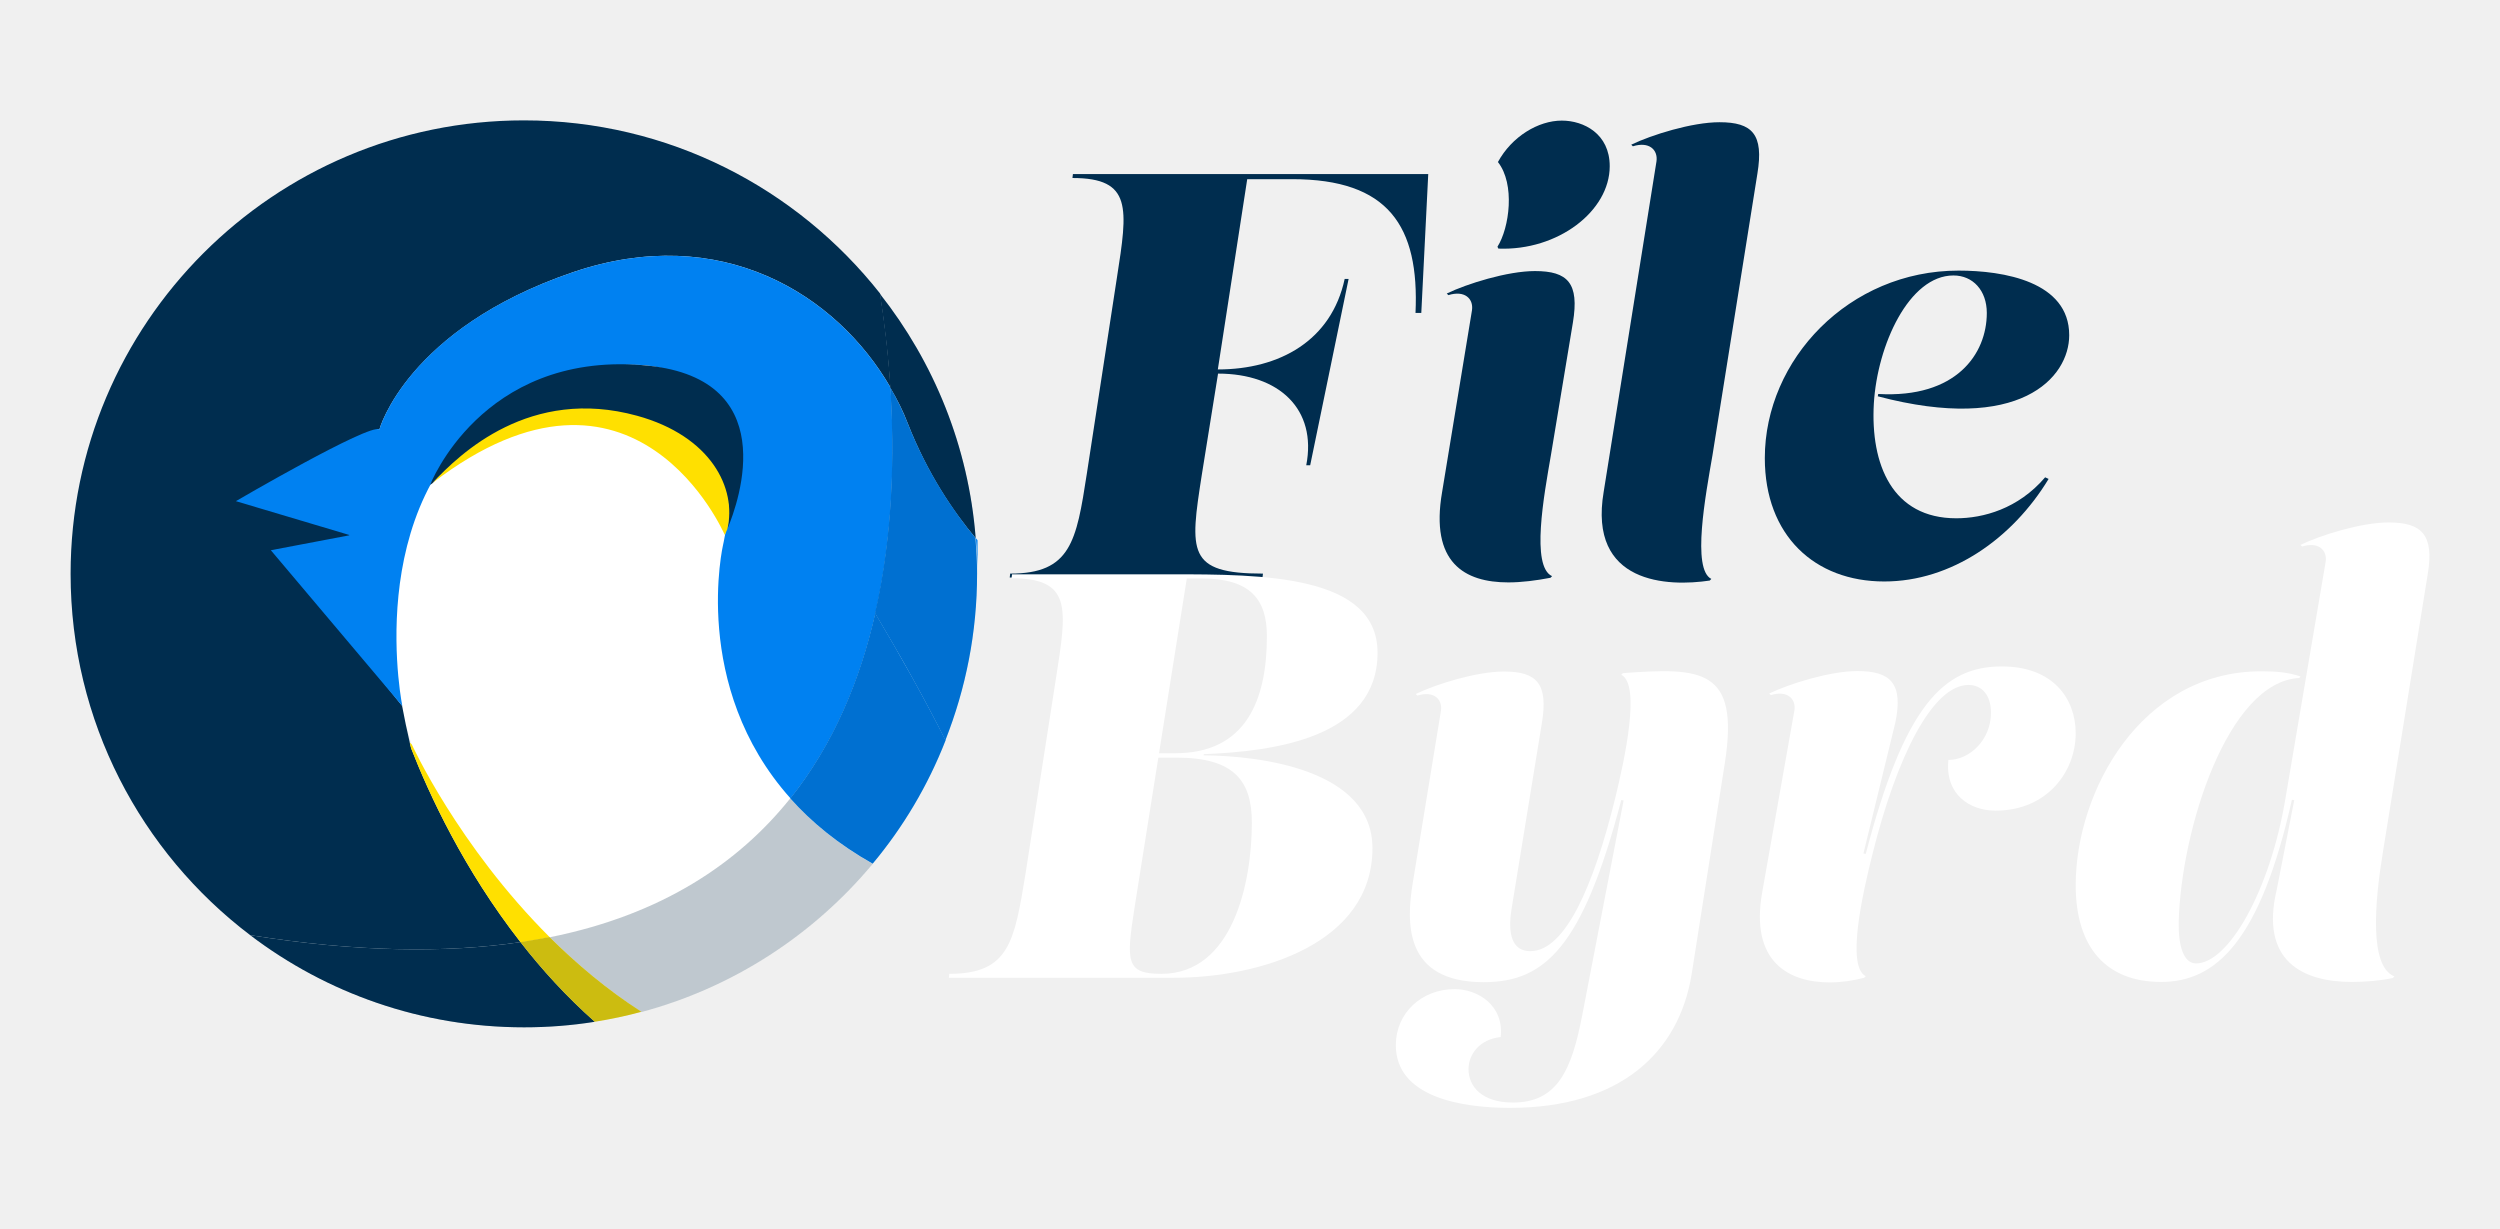
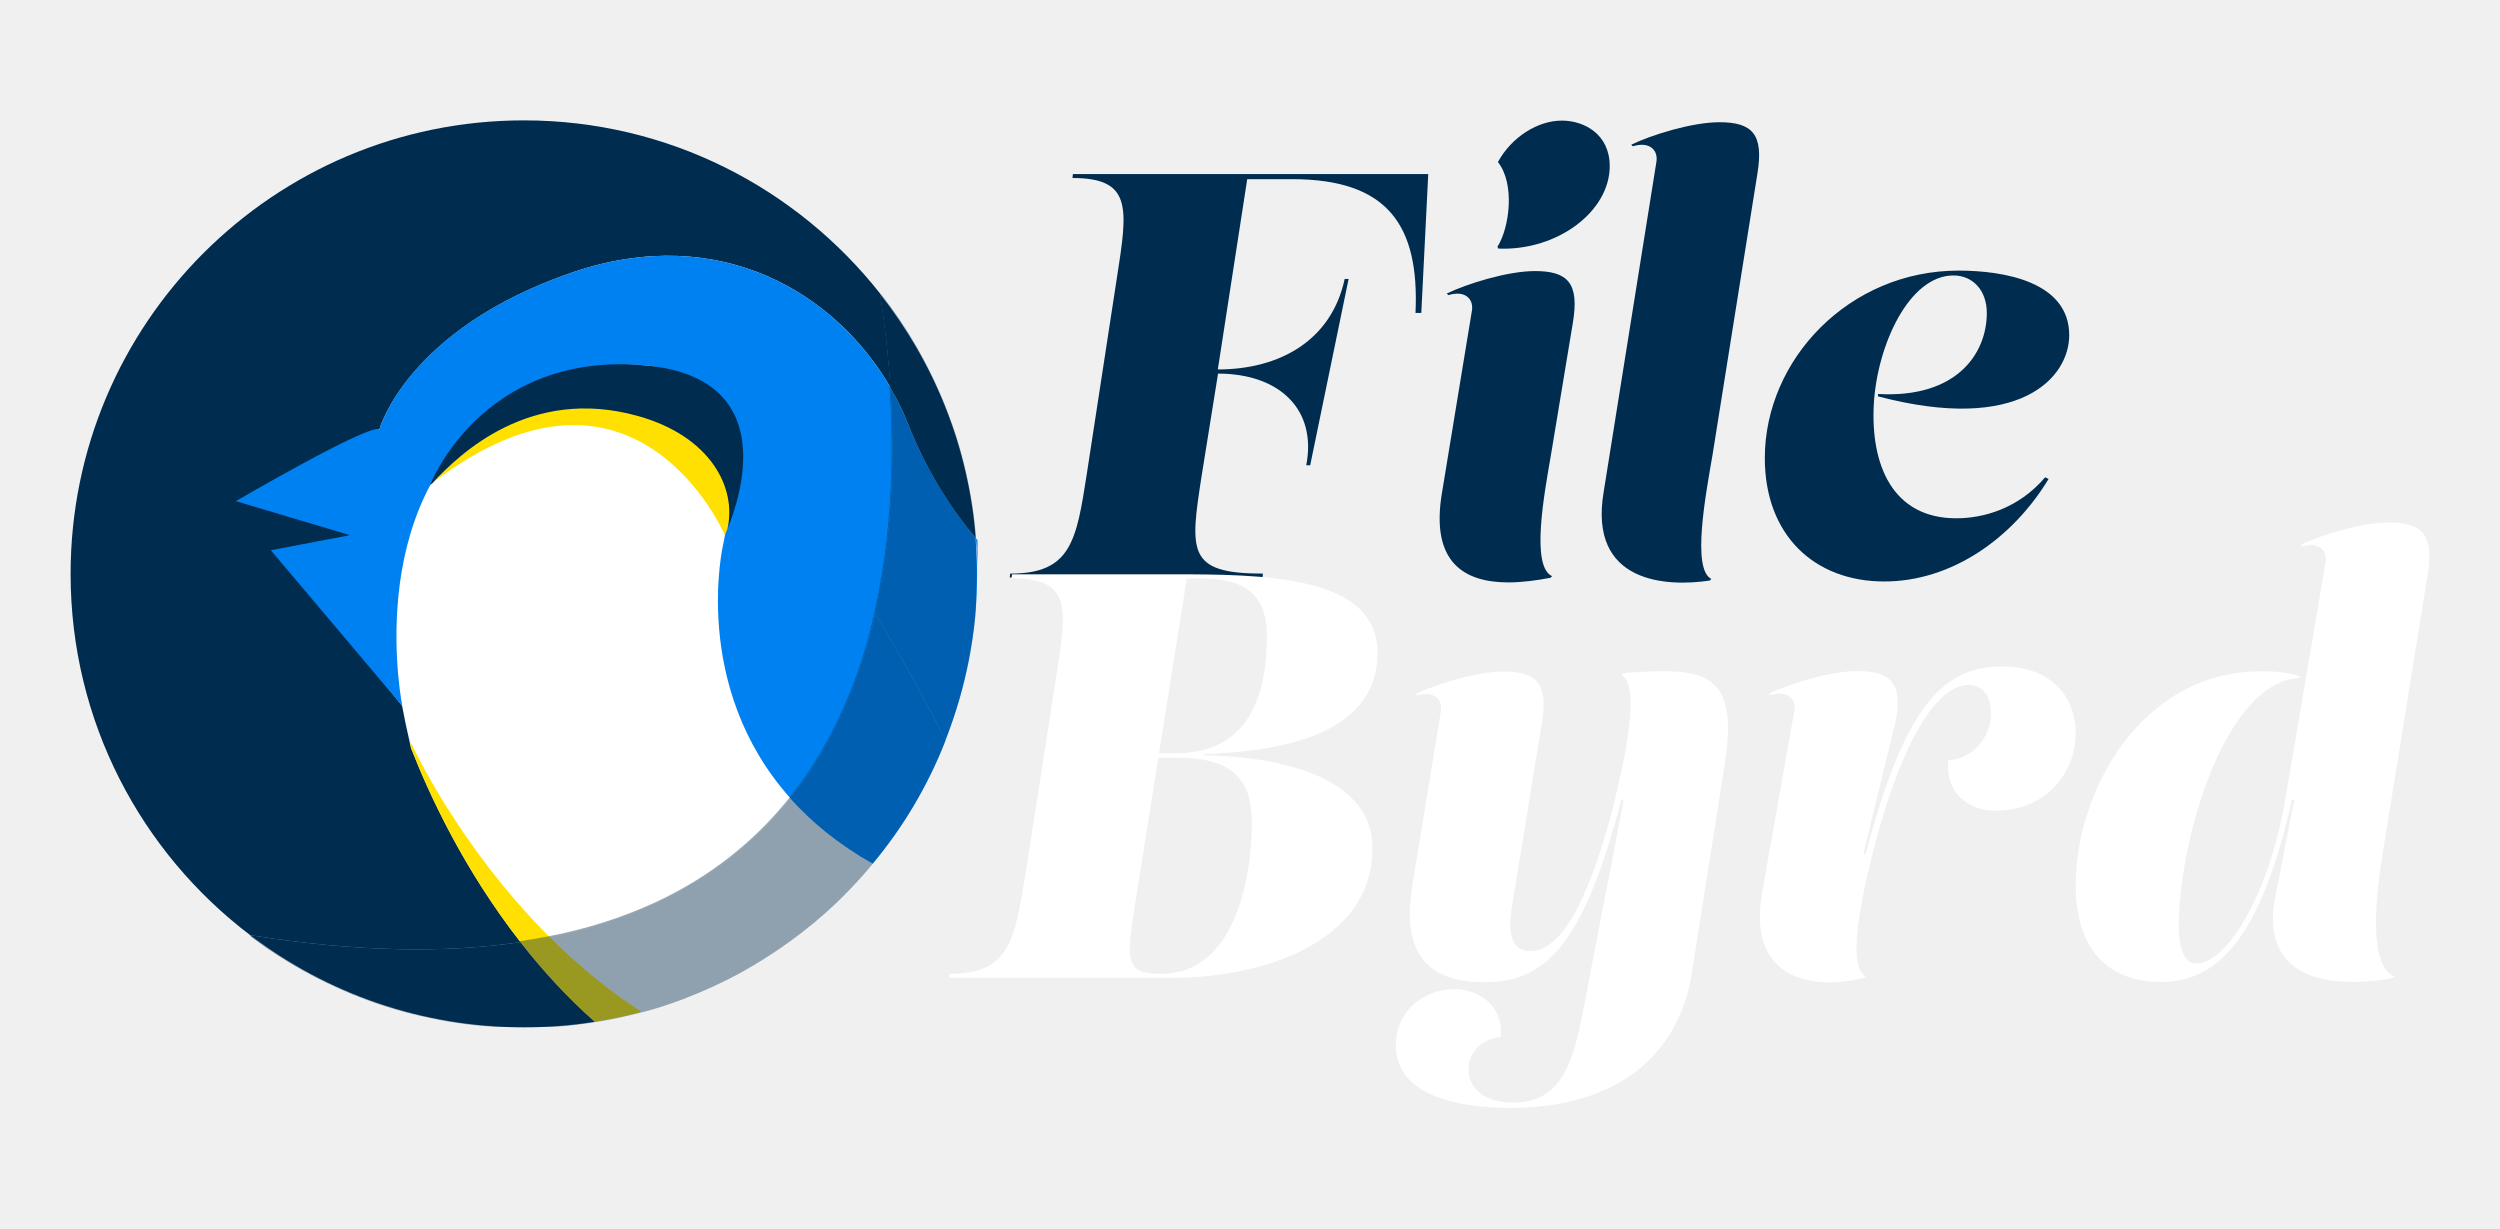
<svg xmlns="http://www.w3.org/2000/svg" version="1.1" id="Layer_1" x="0px" y="0px" viewBox="0 0 1080 530.6" style="enable-background:new 0 0 1080 530.6;" xml:space="preserve">
  <style type="text/css">
	.st0{fill:#FFFFFF;}
	.st1{fill:#002D4F;}
	.st2{fill:#FFE000;}
	.st3{fill:#0081F1;}
	.st4{fill:#EFEFEF;}
- 	.st5{opacity:0.2;}
+ 	.st5{opacity:0.4;fill:#002D4F;}
</style>
  <path class="st0" d="M199.4,176.5c0,0-48.2,57.4-21.6,145.1c0,0,32.4,76,65.8,95.8l13.3,24L369,368.2c0,0,23.2-58.9,25.6-64.7  c2.4-5.8-20.3-74.6-23.7-82.2s-37.2-54-37.2-54l-51.5-34.7l-44.8,9.3L199.4,176.5z" />
  <g>
-     <path class="st1" d="M538.8,77.4l-12.7,82.2c26.7,0,49.1-12.5,54.8-39.1h1.7L566,201h-1.7c4.7-24.2-11.7-39.6-38.1-39.6l-7,43.6   c-5.2,33.4-6.5,42.8,26.4,42.8l-0.2,1.7H436.2l0.2-1.7c26.2,0,28.6-13.9,33.1-43.1l13-84.7c4.7-30.1,6.7-43.1-19.2-43.1l0.2-1.7   H617l-3,60h-2.5c1.7-37.6-11.7-57.8-53.3-57.8H538.8z" />
+     <path class="st1" d="M538.8,77.4l-12.7,82.2c26.7,0,49.1-12.5,54.8-39.1h1.7L566,201h-1.7c4.7-24.2-11.7-39.6-38.1-39.6l-7,43.6   c-5.2,33.4-6.5,42.8,26.4,42.8l-0.2,1.7H436.2l0.2-1.7c26.2,0,28.6-13.9,33.1-43.1l13-84.7c4.7-30.1,6.7-43.1-19.2-43.1l0.2-1.7   H617l-3,60h-2.5c1.7-37.6-11.7-57.8-53.3-57.8C558.2,77.4,538.8,77.4,538.8,77.4z" />
    <path class="st1" d="M635.9,134c0.7-5-3.2-8.7-10.2-6.5l-0.7-0.7c8.7-4.2,26.2-9.7,38.1-9.7c14.2,0,19.2,5.2,16.4,22.2l-9.5,57.3   c-3,17.4-8.7,48.1,0.5,52.3l-0.7,0.7c-6.2,1.2-12.5,2-18.2,2c-18.9,0-33.9-8.5-28.6-39.1L635.9,134z M646.9,106.6   c5.2-8.2,7.7-27.1,0.2-36.6c6-11,17.4-17.9,27.6-17.9c9.5,0,20.7,5.7,20.7,19.7c0,19.4-22.4,36.6-48.1,35.6L646.9,106.6z" />
-     <path class="st1" d="M715.6,69.7c0.7-5-3.2-8.7-10.2-6.5l-0.7-0.7c8.7-4.2,26.2-9.7,38.1-9.7c14.2,0,19.2,5.2,16.4,22.2   l-19.4,121.6c-3,17.4-9,49.3-0.5,53.5l-0.7,0.7c-17.9,2.7-52.6,1.7-45.8-38.4L715.6,69.7z" />
+     <path class="st1" d="M715.6,69.7c0.7-5-3.2-8.7-10.2-6.5l-0.7-0.7c8.7-4.2,26.2-9.7,38.1-9.7C757,52.8,762,58,759.2,75l-19.4,121.6   c-3,17.4-9,49.3-0.5,53.5l-0.7,0.7c-17.9,2.7-52.6,1.7-45.8-38.4L715.6,69.7z" />
    <path class="st1" d="M858.3,135.2c0-9.7-6-16.2-14.4-16.2c-19.2,0-32.9,30.1-34.4,55.3c-1.5,26.4,8,49.6,35.6,49.6   c11.5,0,26.7-4,38.4-17.7l1.5,0.7c-15.7,25.9-42.1,44.3-71,44.3c-30.1,0-51.6-19.9-51.6-53.3c0-42.6,36.4-81,83.7-81   c19.4,0,47.8,4.7,47.8,27.9c0,18.4-21.4,42.6-82.7,26.4l0.2-1C845.1,172.1,858.3,152.9,858.3,135.2z" />
  </g>
  <g>
-     <path class="st0" d="M505.9,248.1c39.6,0,89.2,0.2,89.2,33.9c0,36.9-45.1,42.6-75,43.8l-0.2,0.5c24.2,0.2,73,6,73,40.1   c0,41.1-48.3,56-85.9,56h-97.1l0.2-1.7c25.9,0,28.1-13.9,32.9-43.1l13.2-84.7c4.7-30.1,7-43.1-19.2-43.1l0.2-1.7H505.9z    M490.2,391.6c-3.7,23.7-4,29.1,11.5,29.1c30.9,0,39.1-39.4,39.1-65.3c0-17.9-7.5-28.1-32.4-28.1h-8L490.2,391.6z M507.7,325.4   c30.4,0,39.6-22.7,39.6-50.6c0-15.9-7.2-24.9-28.1-24.9h-6.5l-12,75.5H507.7z" />
+     <path class="st0" d="M505.9,248.1c39.6,0,89.2,0.2,89.2,33.9c0,36.9-45.1,42.6-75,43.8l-0.2,0.5c24.2,0.2,73,6,73,40.1   c0,41.1-48.3,56-85.9,56h-97.1l0.2-1.7c25.9,0,28.1-13.9,32.9-43.1l13.2-84.7c4.7-30.1,7-43.1-19.2-43.1l0.2-1.7L505.9,248.1   L505.9,248.1z M490.2,391.6c-3.7,23.7-4,29.1,11.5,29.1c30.9,0,39.1-39.4,39.1-65.3c0-17.9-7.5-28.1-32.4-28.1h-8L490.2,391.6z    M507.7,325.4c30.4,0,39.6-22.7,39.6-50.6c0-15.9-7.2-24.9-28.1-24.9h-6.5l-12,75.5H507.7z" />
    <path class="st0" d="M730.8,420.8c-5.5,34.1-31.1,57.8-78.5,57.8c-20.7,0-49.3-4.5-49.3-27.1c0-13.9,11.2-24.2,25.4-24.2   c10.2,0,21.4,7.2,19.9,20.7c-9.2,1-13.9,7.5-13.9,13.9c0,7.2,5.5,14.4,19.2,14.4c19.4,0,25.4-14.4,29.9-37.6l17.9-92.9l-1-0.2   c-16.7,63.8-33.1,78.7-59.5,78.7c-34.4,0-33.4-25.7-30.6-42.8l12.2-74.5c0.7-5-3.2-8.7-10.2-6.5l-0.7-0.7   c8.7-4.2,26.2-9.7,38.1-9.7c14.2,0,19.2,5.2,16.4,22.2l-13,79.7c-2,11.7,0.2,18.9,8,18.9c15.2,0,27.4-28.6,36.6-65.8   c4.2-17.2,11.2-49.3,2.7-53.6l0.7-0.7c33.9-2.5,50.3-2,44.1,38.4L730.8,420.8z" />
    <path class="st0" d="M806,421.7l-0.7,0.7c-4.5,1.2-9.7,2-14.9,2c-17.2,0-34.6-8.5-29.1-39.1l13.9-78.5c0.7-5-3.2-8.7-10.2-6.5   l-0.7-0.7c8.7-4.2,26.2-9.7,38.1-9.7c14.2,0,19.9,5.2,16.4,22.2L805,368.7l1,0.2c16.7-63.8,33.4-81,58.8-81   c22.2,0,31.9,14,31.9,28.9c0,16.7-12.5,33.4-34.6,33.4c-11.2,0-21.9-7-20.4-21.9c9.2,0,18.4-8.7,18.4-20.4c0-7.7-4-12-9.7-12   c-15.4,0-30.9,30.4-41.6,73.5C804.5,386.6,797.6,417.5,806,421.7z" />
    <path class="st0" d="M1029.4,368.2c-3.5,21.4-6,49.3,5,53.6l-0.7,0.7c-5.7,1.2-11.7,1.7-17.7,1.7c-21.2,0-39.9-9-32.4-40.1   l7.5-38.4l-1-0.2c-13.7,61.3-32.9,78.7-56.5,78.7c-23.7,0-36.9-14.9-36.9-41.8c0-40.4,28.1-92.4,80.2-92.4c7,0,11.5,0.5,16.9,2.2   l-0.5,0.7c-30.9,1.5-51.1,65.5-52.1,105.4c-0.2,10.5,2.2,17.9,7.5,17.9c13.9,0,31.9-31.1,38.6-71.2l17.4-102.4   c0.7-5-3.2-8.7-10.2-6.5l-0.7-0.7c8.7-4.2,26.2-9.7,38.1-9.7c14.2,0,19.7,5.2,16.9,22.2L1029.4,368.2z" />
  </g>
-   <path class="st1" d="M224.9,407c-24.6-31.4-39.6-64.1-47.3-83.8c-0.2-0.8-0.4-1.7-0.6-2.5c-1.2-5.1-2.3-10.4-3.3-15.8L148,272.9  l-4-31l20.6-30.7c0,0-5-28.4-0.7-25.7c0,0,11.9-43.4,83.6-67.9c63.8-21.7,113.8,9.4,137.2,49.8c-1-15.8-2.8-29.7-4.5-40.6  C344.3,81.3,288.8,52,226.3,52C118.2,52,30.5,139.7,30.5,247.9c0,63.7,30.4,120.3,77.6,156.1C154,411.3,192.5,411.8,224.9,407z" />
+   <path class="st1" d="M224.9,407c-24.6-31.4-39.6-64.1-47.3-83.8c-0.2-0.8-0.4-1.7-0.6-2.5c-1.2-5.1-2.3-10.4-3.3-15.8l-25.7-32  l-4-31l20.6-30.7c0,0-5-28.4-0.7-25.7c0,0,11.9-43.4,83.6-67.9c63.8-21.7,113.8,9.4,137.2,49.8c-1-15.8-2.8-29.7-4.5-40.6  C344.3,81.3,288.8,52,226.3,52C118.2,52,30.5,139.7,30.5,247.9c0,63.7,30.4,120.3,77.6,156.1C154,411.3,192.5,411.8,224.9,407z" />
  <path class="st1" d="M173.7,305c-0.2-1-0.3-1.9-0.5-2.9C173.5,304,173.7,305,173.7,305z" />
  <path class="st2" d="M177,320.8c0.2,0.8,0.4,1.7,0.6,2.5c7.7,19.7,22.7,52.3,47.3,83.8c4.3-0.6,8.5-1.4,12.6-2.2  c-39.7-39.6-59.6-83.3-59.6-83.3L177,320.8z" />
  <path class="st3" d="M421.6,232.5c0.4,5.1,0.7,10.2,0.7,15.5v-14.6C422,233,421.8,232.7,421.6,232.5z" />
  <path class="st3" d="M384.7,167.4c-23.4-40.4-73.5-71.5-137.2-49.8c-71.8,24.4-83.6,67.9-83.6,67.9c-4.3-2.7-62,31-62,31l49.3,14.7  l-34.2,6.5l56.8,67.3c0,0-0.2-1-0.5-2.9c-2.8-17.7-13.8-112.6,70.2-139.2c92.8-29.4,68.9,72.3,68.9,72.3s-14.3,61.2,29.1,109.7  c18.9-23.7,30.3-51.6,36.7-80C385.9,230.7,386.5,196,384.7,167.4z" />
  <g>
    <path class="st1" d="M224.9,407c-32.3,4.8-70.9,4.3-116.8-3c32.9,25,73.9,39.8,118.3,39.8c10.4,0,20.6-0.8,30.6-2.4   C244.8,430.6,234.1,418.9,224.9,407z" />
    <path class="st1" d="M392.2,183c8.5,21.7,19.7,38.1,29.3,49.5c-3.1-39.7-18.1-76.1-41.4-105.6c1.7,10.9,3.5,24.8,4.5,40.6   C387.6,172.5,390.2,177.7,392.2,183z" />
    <path class="st4" d="M341.4,344.9c-22.5,28.1-55.6,50.3-103.9,60c11.5,11.5,24.7,22.6,39.6,32.3c39.7-10.6,74.4-33.4,99.9-64   C362.1,364.7,350.5,355.1,341.4,344.9z" />
    <path class="st2" d="M237.4,404.8c-4.1,0.8-8.3,1.5-12.6,2.2c9.3,11.9,19.9,23.6,32.1,34.4c6.9-1.1,13.6-2.5,20.2-4.3   C262.2,427.5,249,416.3,237.4,404.8z" />
    <path class="st3" d="M392.2,183c-2.1-5.3-4.6-10.5-7.6-15.6c1.8,28.6,1.2,63.3-6.6,97.5c10.9,18.3,21.4,36.9,30.4,54.9   c8.8-22.3,13.7-46.5,13.7-71.9c0-5.2-0.3-10.4-0.7-15.5C412,221,400.8,204.7,392.2,183z" />
    <path class="st3" d="M341.4,344.9c9.1,10.2,20.7,19.8,35.6,28.2c13.2-15.8,23.9-33.8,31.5-53.3c-9.1-18-19.5-36.6-30.4-54.9   C371.7,293.2,360.3,321.2,341.4,344.9z" />
  </g>
-   <g class="st5">
-     <path class="st1" d="M224.9,407c-32.3,4.8-70.9,4.3-116.8-3c32.9,25,73.9,39.8,118.3,39.8c10.4,0,20.6-0.8,30.6-2.4   C244.8,430.6,234.1,418.9,224.9,407z" />
-     <path class="st1" d="M392.2,183c8.5,21.7,19.7,38.1,29.3,49.5c-3.1-39.7-18.1-76.1-41.4-105.6c1.7,10.9,3.5,24.8,4.5,40.6   C387.6,172.5,390.2,177.7,392.2,183z" />
-     <path class="st1" d="M341.4,344.9c-22.5,28.1-55.6,50.3-103.9,60c11.5,11.5,24.7,22.6,39.6,32.3c39.7-10.6,74.4-33.4,99.9-64   C362.1,364.7,350.5,355.1,341.4,344.9z" />
-     <path class="st1" d="M237.4,404.8c-4.1,0.8-8.3,1.5-12.6,2.2c9.3,11.9,19.9,23.6,32.1,34.4c6.9-1.1,13.6-2.5,20.2-4.3   C262.2,427.5,249,416.3,237.4,404.8z" />
-     <path class="st1" d="M392.2,183c-2.1-5.3-4.6-10.5-7.6-15.6c1.8,28.6,1.2,63.3-6.6,97.5c10.9,18.3,21.4,36.9,30.4,54.9   c8.8-22.3,13.7-46.5,13.7-71.9c0-5.2-0.3-10.4-0.7-15.5C412,221,400.8,204.7,392.2,183z" />
-     <path class="st1" d="M341.4,344.9c9.1,10.2,20.7,19.8,35.6,28.2c13.2-15.8,23.9-33.8,31.5-53.3c-9.1-18-19.5-36.6-30.4-54.9   C371.7,293.2,360.3,321.2,341.4,344.9z" />
-   </g>
+   <path class="st5" d="M108.1,404.1c0.2-0.6,0.7-0.2,1-0.2c9.9,1.6,19.8,2.8,29.7,3.8c14.7,1.5,29.5,2.2,44.3,2.1  c17.9-0.2,35.6-1.8,53.2-5.2c16.4-3.1,32.1-8,47.2-15c18-8.4,33.9-19.6,47.7-33.8c11.4-11.8,20.7-25.1,28.2-39.7  c8.2-16,14.2-32.9,18.1-50.4c2.4-10.8,4.3-21.8,5.5-32.8c1.6-14.4,2.3-28.8,2.1-43.3c-0.1-12.5-0.8-25-2.1-37.4  c-0.8-8.2-1.8-16.4-3.1-24.6c0-0.2-0.2-0.6,0.2-0.7c0.5,0.1,0.7,0.5,1,0.8c6.6,8.5,12.5,17.5,17.6,27c5.8,10.7,10.5,21.8,14.3,33.4  c3.5,11.1,6,22.4,7.6,33.9c0.6,4.9,1.1,9.8,1.1,14.7c0,1,0.1,2.1,0.1,3.1c0,0.4,0,0.8,0,1.2c0,0.5,0,1.1,0,1.6  c0.1,0.7-0.1,1.5,0.1,2.2c0,2.2,0,4.3,0,6.5c-0.3,0.8-0.1,1.6-0.1,2.4c0,0.5,0,1.1,0,1.6c0,0.5,0,0.9,0,1.4c0,8.5-1.1,16.8-2.6,25.1  c-2.2,12.5-5.7,24.7-10.2,36.6c-2.5,6.7-5.4,13.3-8.7,19.6c-4.5,8.7-9.6,17.1-15.4,25c-3.7,5.1-7.7,10.1-11.9,14.9  c-3.7,4.2-7.6,8.2-11.6,12.1c-6.4,6.1-13.2,11.7-20.4,16.9c-6.4,4.6-13,8.8-19.9,12.7c-8.3,4.6-17,8.6-25.9,12  c-5.8,2.2-11.8,4.2-17.8,5.7c-7.8,2-15.7,3.7-23.7,4.8c-5.7,0.8-11.3,1.5-17,1.5c-1.4,0-2.9,0.1-4.3,0.1c-0.7,0-1.4,0-2.1,0  c-2.6,0-5.3,0-7.9,0c-0.8,0-1.6,0-2.3,0c-12.7,0-25.2-1.8-37.6-4.6c-10.3-2.3-20.4-5.5-30.2-9.5c-15-6.2-29.1-14-42.1-23.6  C109.3,405.3,108.4,405,108.1,404.1z" />
  <path class="st1" d="M264.2,179.6c40.9,6.5,54.2,31.4,50,49c5.1-12.2,24.3-66.3-37.1-70.9c-69.3-5.3-91.3,51.8-91.3,51.8  c0.4-0.3,0.7-0.5,1.1-0.8C198.6,195.9,230.3,174.2,264.2,179.6z" />
  <path class="st2" d="M313.1,231.1c0,0,0.4-0.9,1.1-2.5c4.2-17.6-7-40.2-39-49c-46.2-12.7-76.5,16.3-88.3,29  C274.6,141.4,313.1,231.1,313.1,231.1z" />
</svg>
